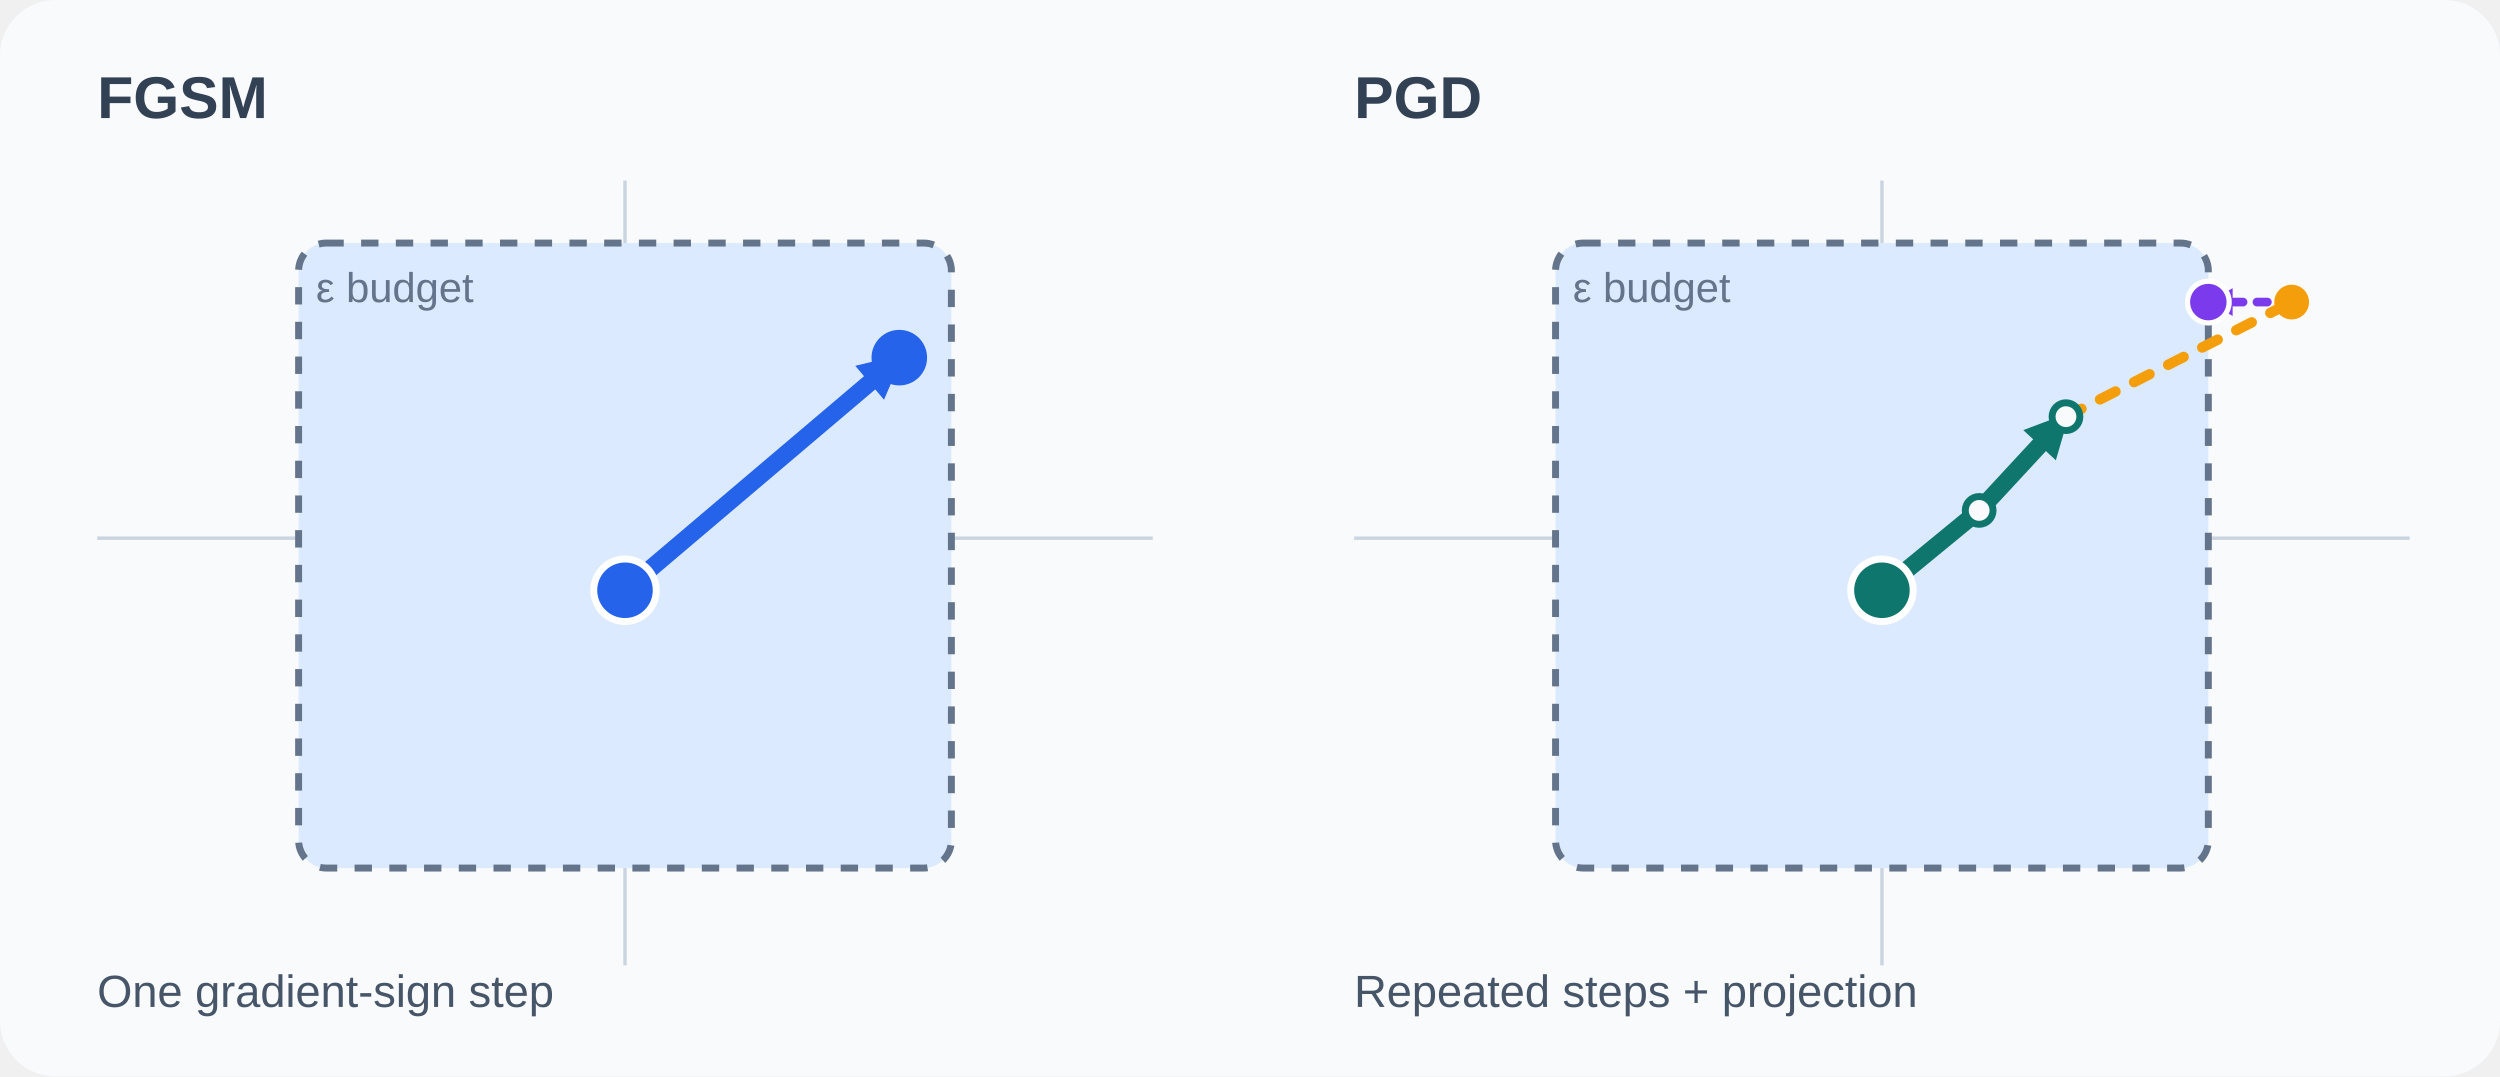
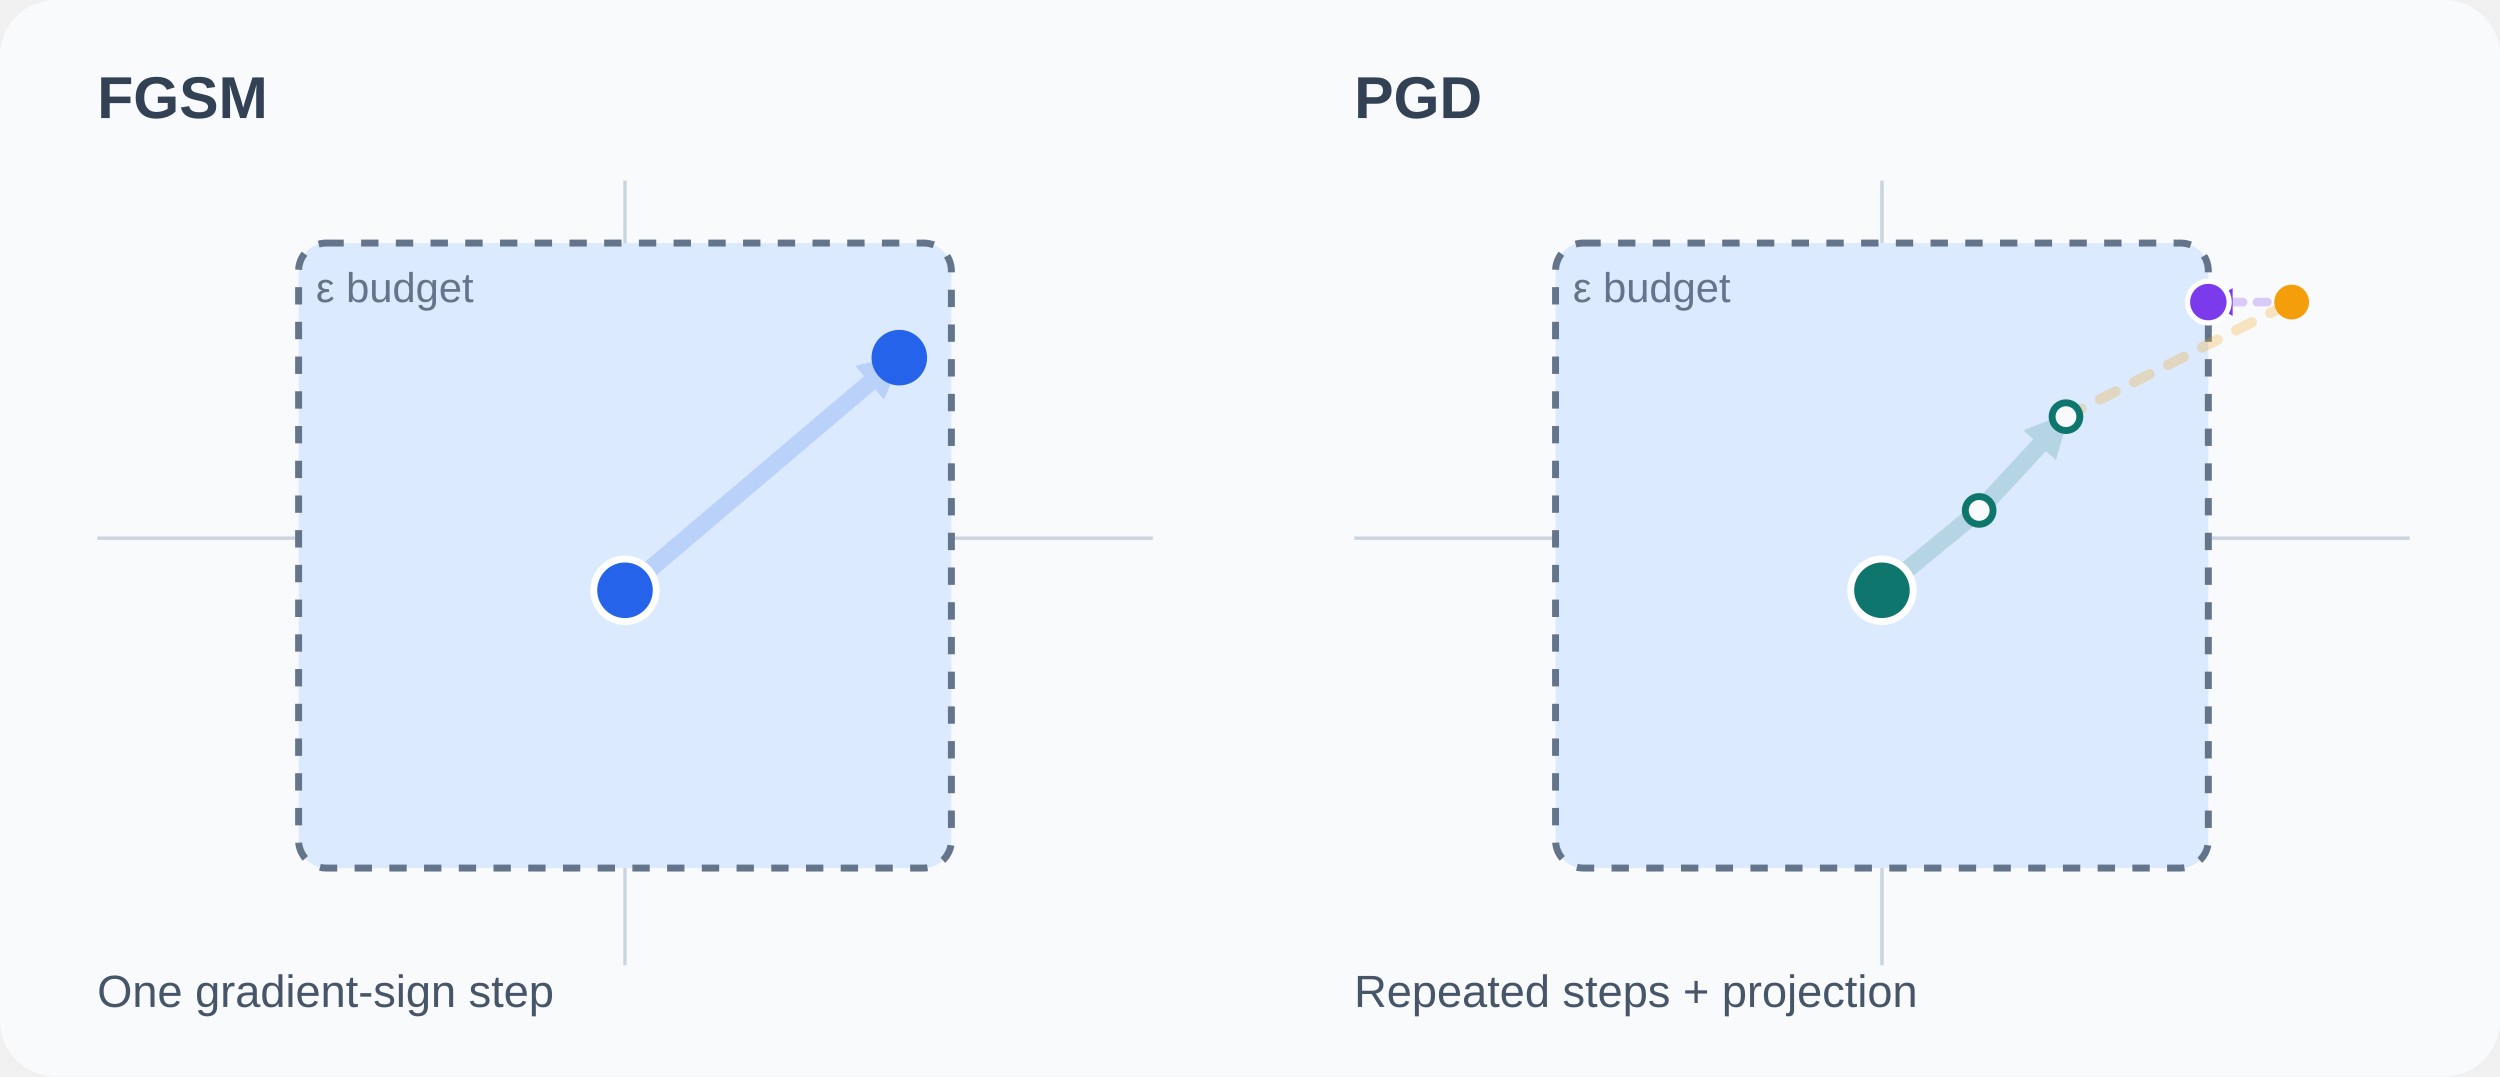
<svg xmlns="http://www.w3.org/2000/svg" viewBox="0 0 720 310" role="img" aria-labelledby="t d">
  <style>@media (prefers-reduced-motion: reduce) { animate, animateMotion { display: none; } .moving-marker { display: none !important; visibility: hidden !important; opacity: 0 !important; transform: none !important; } .endpoint-marker { opacity: 1 !important; } }</style>
  <defs>
    <marker id="step-arrow" viewBox="0 0 10 10" refX="8" refY="5" markerWidth="3.2" markerHeight="3.2" orient="auto-start-reverse">
      <path d="M1 1L9 5L1 9Z" fill="#0f766e" />
    </marker>
    <marker id="fgsm-arrow" viewBox="0 0 10 10" refX="8" refY="5" markerWidth="3.2" markerHeight="3.2" orient="auto">
      <path d="M1 1L9 5L1 9Z" fill="#2563eb" />
    </marker>
  </defs>
  <rect width="720" height="310" rx="16" fill="#f8fafc" />
  <g font-family="Arial,sans-serif" fill="#334155" font-size="17" font-weight="600">
    <text x="28" y="34">FGSM</text>
    <text x="390" y="34">PGD</text>
  </g>
  <g stroke="#cbd5e1" stroke-width="1">
    <path d="M28 155H332M180 52V278M390 155H694M542 52V278" />
  </g>
  <g fill="#dbeafe" stroke="#64748b" stroke-width="2" stroke-dasharray="5 5">
    <rect x="86" y="70" width="188" height="180" rx="8" />
    <rect x="448" y="70" width="188" height="180" rx="8" />
  </g>
  <g fill="#64748b" font-family="Arial,sans-serif" font-size="12">
    <text x="91" y="87">ε budget</text>
    <text x="453" y="87">ε budget</text>
  </g>
  <g fill="none" stroke-linecap="round" stroke-linejoin="round">
-     <path d="M180 170L259 103" stroke="#2563eb" stroke-width="5" marker-end="url(#fgsm-arrow)" />
-     <path d="M595 120L660 87" stroke="#f59e0b" stroke-width="3" stroke-dasharray="5 6" />
-     <path d="M542 170L570 147L595 120" stroke="#0f766e" stroke-width="5" marker-end="url(#step-arrow)" />
-     <path d="M660 87H636" stroke="#7c3aed" stroke-width="2.5" stroke-dasharray="3 4" />
+     <path d="M180 170L259 103" stroke="#2563eb" stroke-width="5" opacity=".18" marker-end="url(#fgsm-arrow)" />
+     <path d="M542 170L570 147L595 120" stroke="#0f766e" stroke-width="5" opacity=".18" marker-end="url(#step-arrow)" />
+     <path d="M595 120L660 87" stroke="#f59e0b" stroke-width="3" stroke-dasharray="5 6" opacity=".25" />
+     <path d="M660 87H636" stroke="#7c3aed" stroke-width="2.5" stroke-dasharray="3 4" opacity=".25" />
+     <path d="M180 170L259 103" stroke="#2563eb" stroke-width="5" stroke-dasharray="104" stroke-dashoffset="104">
+       <animate attributeName="stroke-dashoffset" values="104;0;0" keyTimes="0;0.5;1" dur="5s" fill="freeze" repeatCount="1" />
+     </path>
+     <path d="M542 170L570 147L595 120" stroke="#0f766e" stroke-width="5" stroke-dasharray="75" stroke-dashoffset="75">
+       <animate attributeName="stroke-dashoffset" values="75;0;0" keyTimes="0;0.5;1" dur="5s" fill="freeze" repeatCount="1" />
+     </path>
+     <path d="M595 120L660 87" stroke="#f59e0b" stroke-width="3" stroke-dasharray="73" stroke-dashoffset="73">
+       <animate attributeName="stroke-dashoffset" values="73;73;0;0" keyTimes="0;0.5;0.7;1" dur="5s" fill="freeze" repeatCount="1" />
+     </path>
+     <path d="M660 87H636" stroke="#7c3aed" stroke-width="2.5" stroke-dasharray="24" stroke-dashoffset="24">
+       <animate attributeName="stroke-dashoffset" values="24;24;0" keyTimes="0;0.7;1" dur="5s" fill="freeze" repeatCount="1" />
+     </path>
  </g>
  <circle cx="570" cy="147" r="4" fill="#f8fafc" stroke="#0f766e" stroke-width="2" />
  <circle cx="595" cy="120" r="4" fill="#f8fafc" stroke="#0f766e" stroke-width="2" />
  <circle class="phase-candidate" cx="660" cy="87" r="5" fill="#f59e0b">
    <animate attributeName="opacity" values="0;0;1" keyTimes="0;0.5;0.5" dur="5s" calcMode="discrete" fill="freeze" repeatCount="1" />
  </circle>
  <circle class="moving-marker" cx="595" cy="120" r="7" fill="#f59e0b" stroke="white" stroke-width="1.5" opacity="0">
    <animate attributeName="opacity" values="0;0;1;1;0;0" keyTimes="0;0.5;0.51;0.69;0.7;1" dur="5s" calcMode="discrete" fill="freeze" repeatCount="1" />
    <animateMotion path="M0 0L65 -33" keyTimes="0;0.5;0.7;1" keyPoints="0;0;1;1" dur="5s" calcMode="linear" fill="freeze" repeatCount="1" />
  </circle>
  <path class="phase-projection" d="M636 87l7 -4v8z" fill="#7c3aed">
    <animate attributeName="opacity" values="0;0;1" keyTimes="0;0.7;0.7" dur="5s" calcMode="discrete" fill="freeze" repeatCount="1" />
  </path>
  <circle class="phase-projection" cx="636" cy="87" r="6" fill="#7c3aed" stroke="white" stroke-width="1.5">
    <animate attributeName="opacity" values="0;0;1" keyTimes="0;0.7;0.7" dur="5s" calcMode="discrete" fill="freeze" repeatCount="1" />
  </circle>
  <circle class="moving-marker" cx="660" cy="87" r="5" fill="#7c3aed" opacity="0">
    <animate attributeName="opacity" values="0;0;1" keyTimes="0;0.69;0.7" dur="5s" calcMode="discrete" fill="freeze" repeatCount="1" />
    <animateMotion path="M0 0H-24" keyTimes="0;0.7;1" keyPoints="0;0;1" dur="5s" calcMode="linear" fill="freeze" repeatCount="1" />
  </circle>
  <g fill="#0f172a">
    <circle cx="180" cy="170" r="7" />
    <circle cx="542" cy="170" r="7" />
  </g>
  <g fill="#2563eb">
    <circle class="endpoint-marker" cx="259" cy="103" r="8" />
  </g>
  <circle class="moving-marker" cx="180" cy="170" r="9" fill="#2563eb" stroke="white" stroke-width="2">
    <animateMotion path="M0 0L79 -67" dur="5s" keyTimes="0;0.5;1" keyPoints="0;1;1" calcMode="linear" fill="freeze" repeatCount="1" />
  </circle>
  <circle class="moving-marker" cx="542" cy="170" r="9" fill="#0f766e" stroke="white" stroke-width="2">
    <animateMotion path="M0 0L28 -23L53 -50" dur="5s" keyTimes="0;0.25;0.5;1" keyPoints="0;0.496;1;1" calcMode="linear" fill="freeze" repeatCount="1" />
  </circle>
  <g fill="#475569" font-family="Arial,sans-serif" font-size="13">
    <text x="28" y="290">One gradient-sign step</text>
    <text x="390" y="290">Repeated steps + projection</text>
  </g>
</svg>
